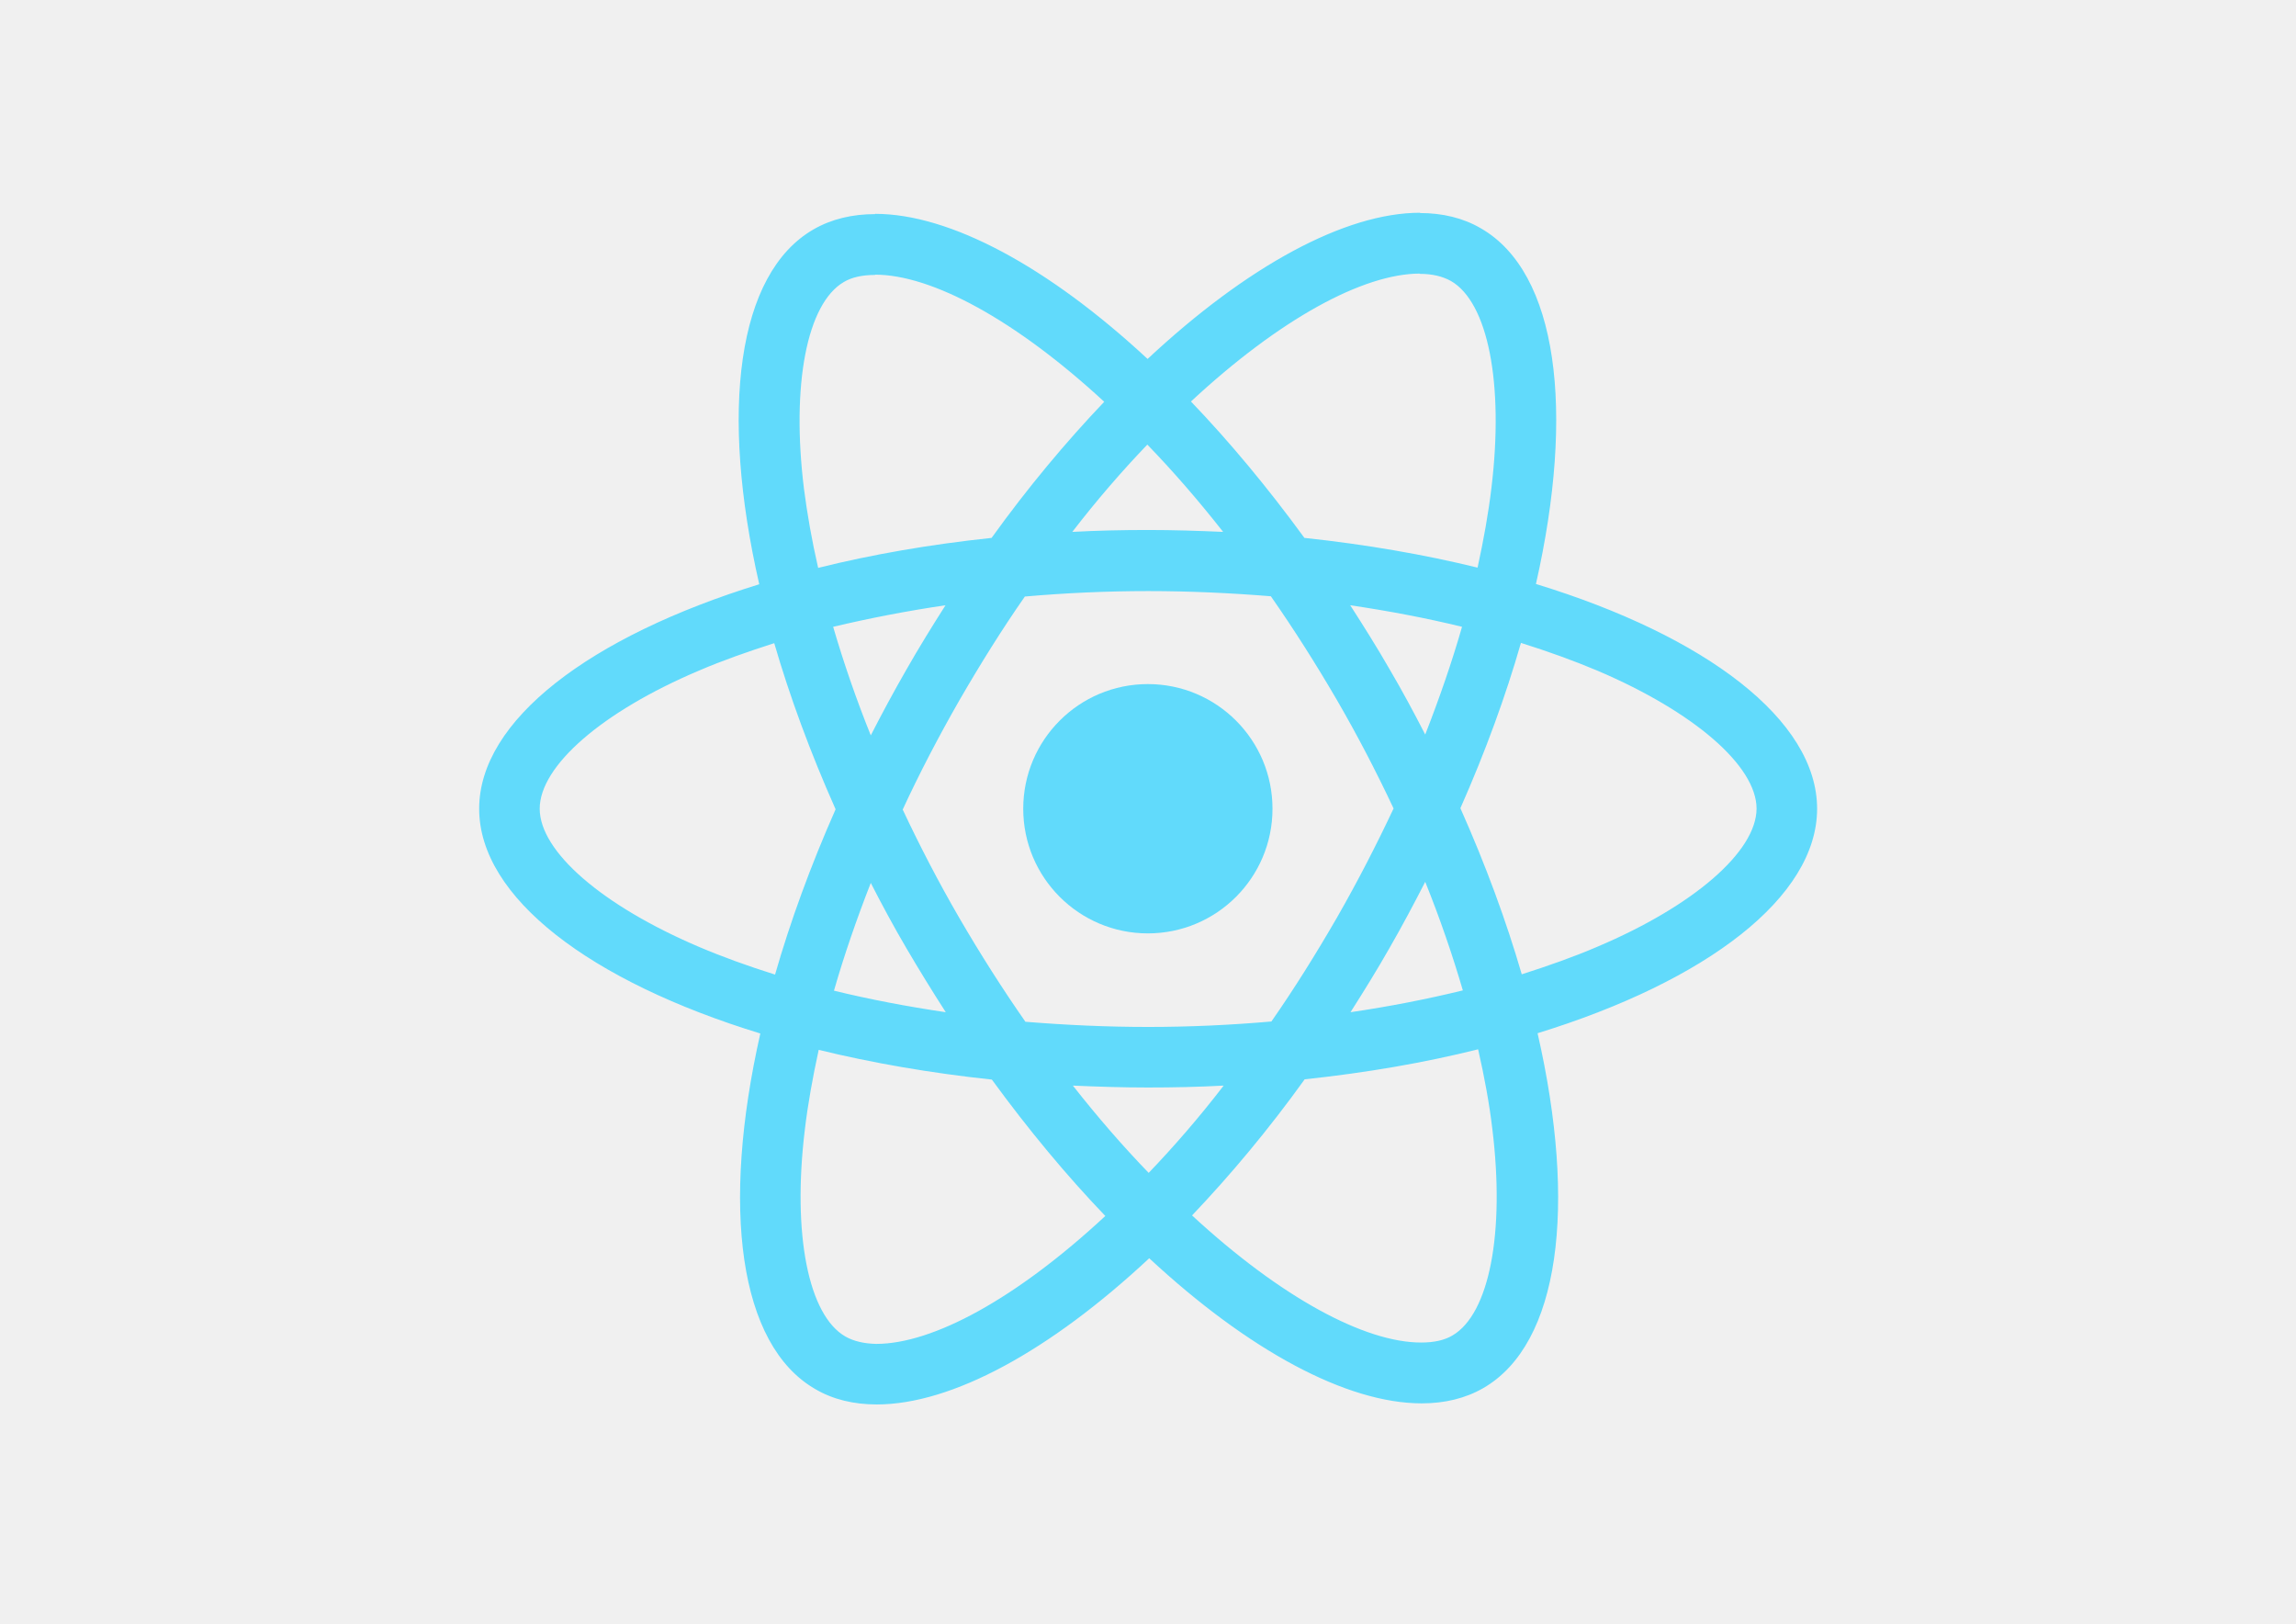
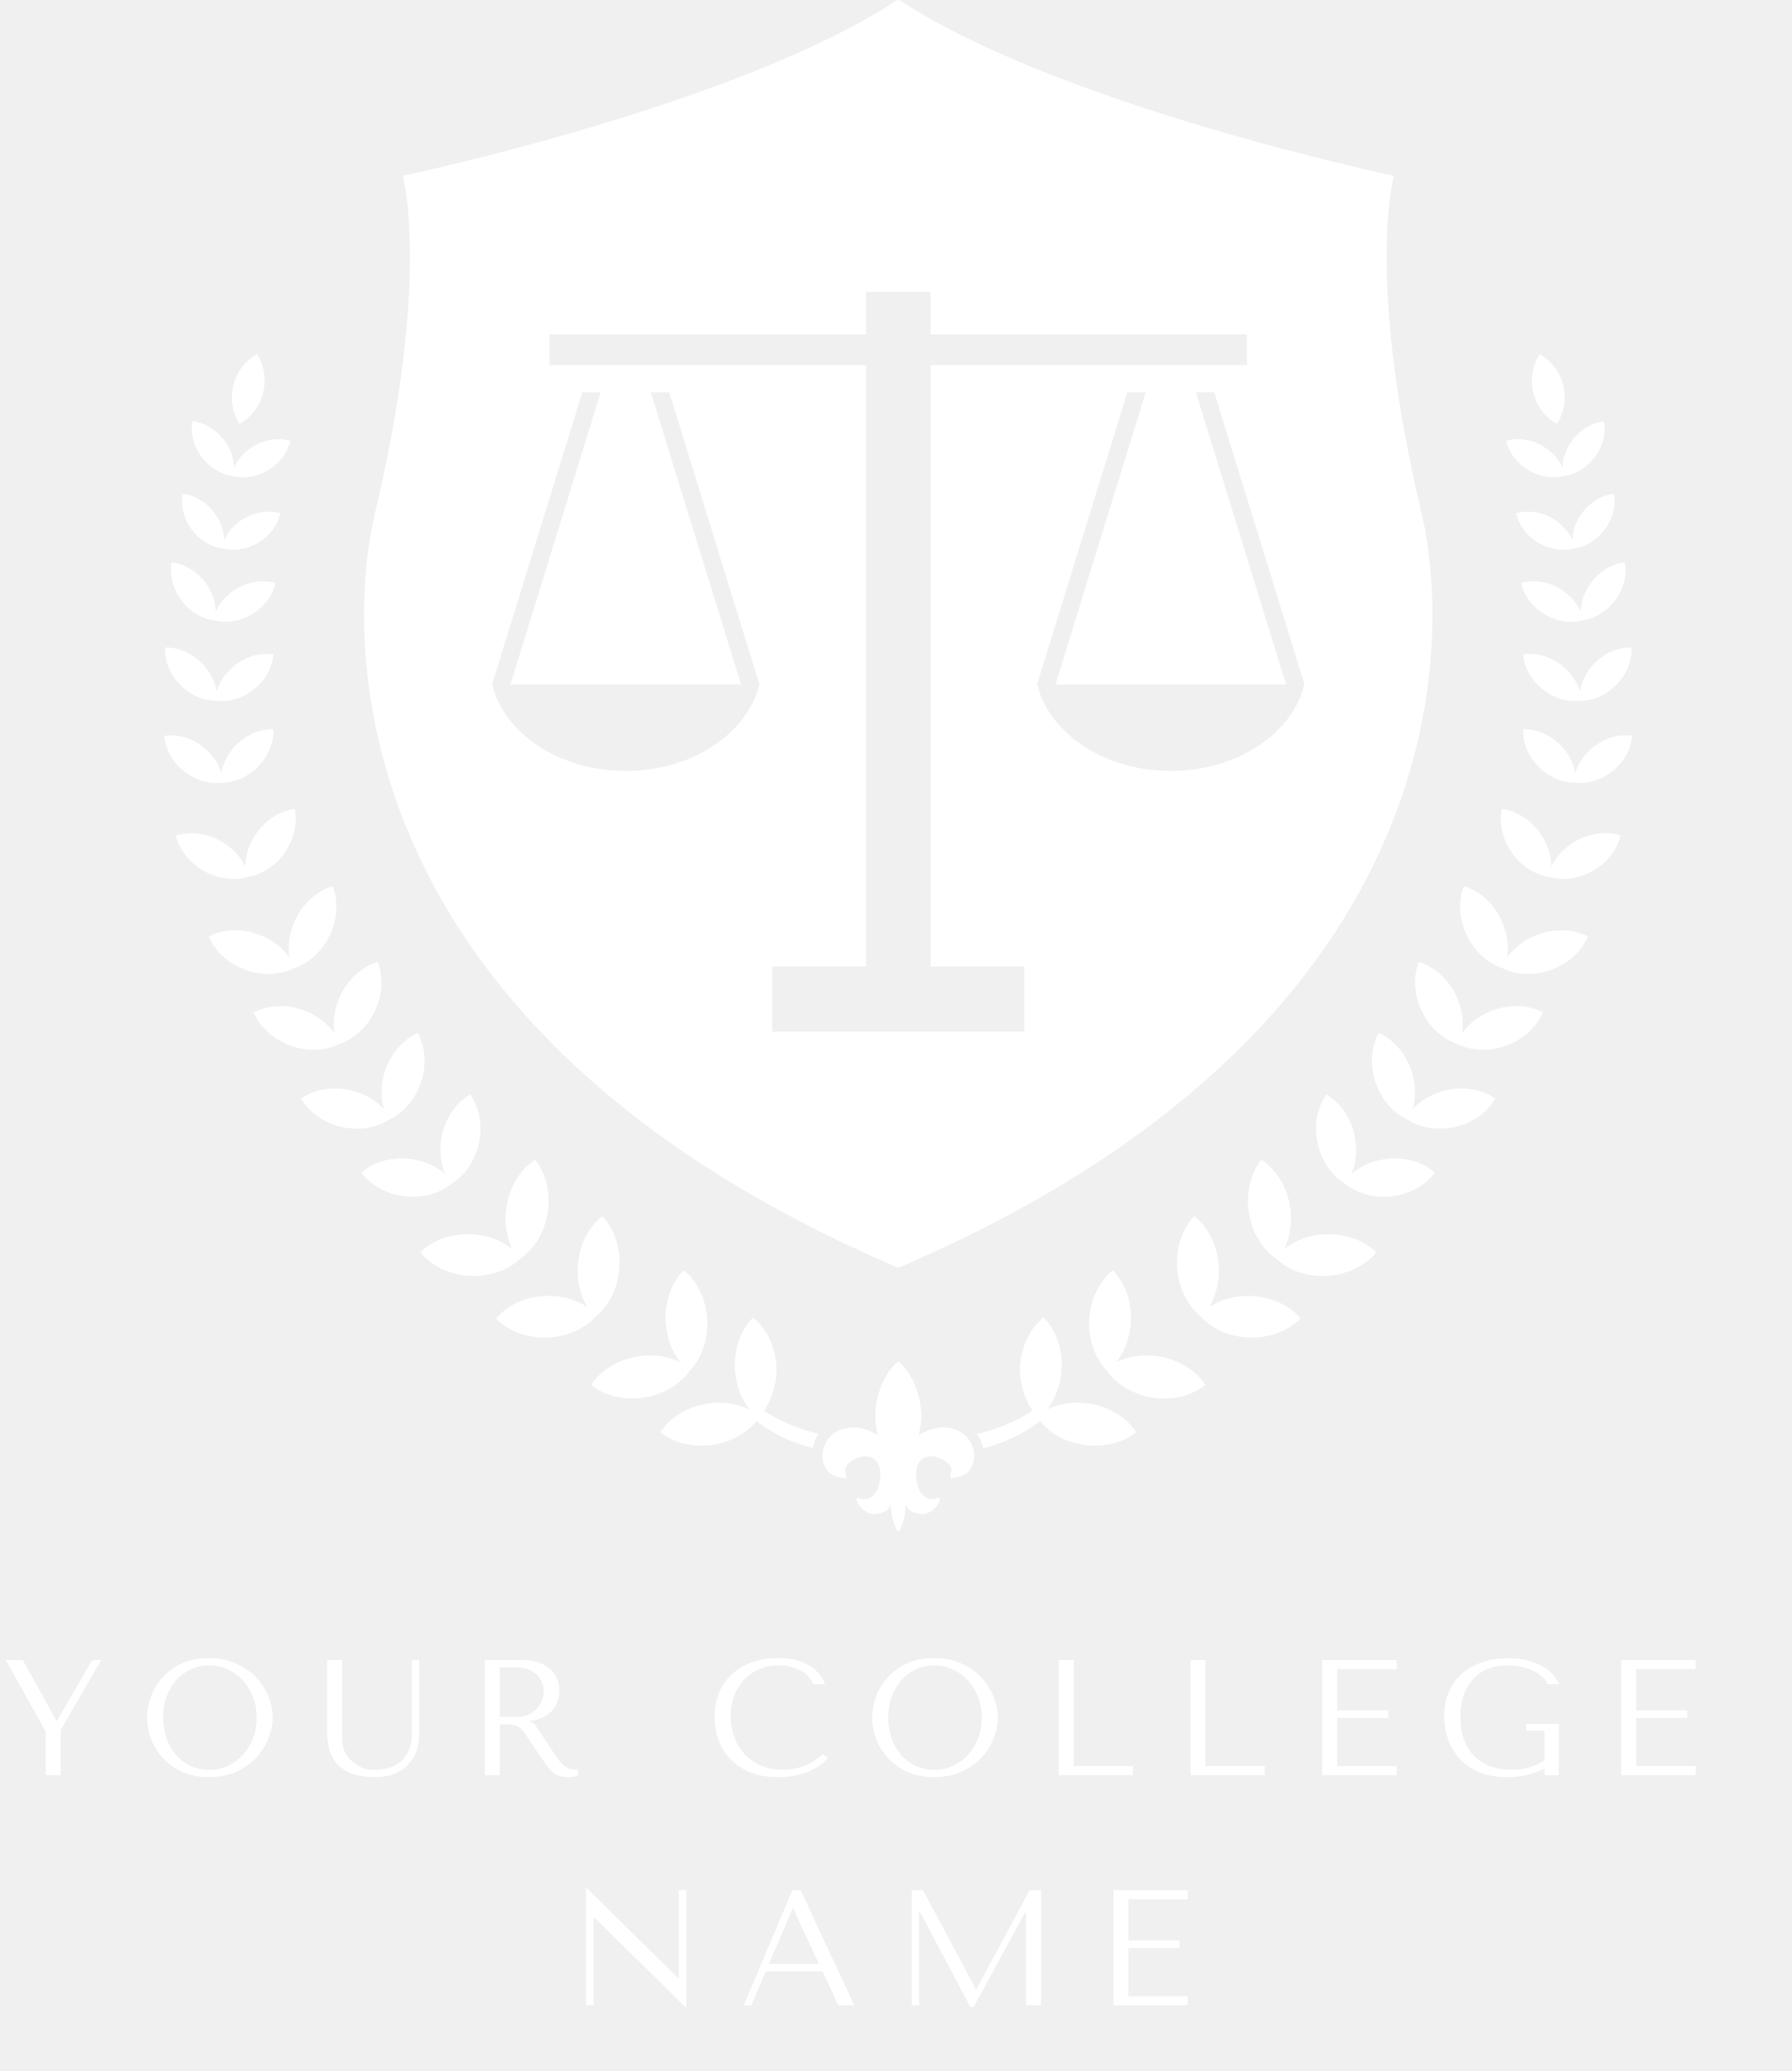
- <svg xmlns="http://www.w3.org/2000/svg" viewBox="0 0 841.9 595.3">
-   <g fill="#61DAFB">
-     <path d="M666.3 296.5c0-32.5-40.7-63.3-103.1-82.4 14.4-63.6 8-114.2-20.2-130.4-6.5-3.8-14.1-5.6-22.4-5.6v22.3c4.6 0 8.3.9 11.4 2.6 13.6 7.8 19.5 37.5 14.9 75.7-1.1 9.4-2.9 19.3-5.1 29.4-19.6-4.8-41-8.5-63.5-10.9-13.5-18.5-27.5-35.3-41.6-50 32.6-30.3 63.2-46.9 84-46.9V78c-27.5 0-63.5 19.6-99.9 53.6-36.4-33.8-72.4-53.2-99.9-53.2v22.3c20.7 0 51.4 16.5 84 46.6-14 14.7-28 31.4-41.3 49.9-22.6 2.4-44 6.1-63.6 11-2.3-10-4-19.7-5.2-29-4.7-38.2 1.1-67.9 14.6-75.8 3-1.8 6.9-2.6 11.5-2.6V78.5c-8.4 0-16 1.8-22.6 5.6-28.1 16.2-34.4 66.7-19.9 130.1-62.2 19.2-102.7 49.9-102.7 82.3 0 32.5 40.7 63.3 103.1 82.4-14.4 63.6-8 114.2 20.2 130.4 6.5 3.8 14.1 5.6 22.5 5.6 27.5 0 63.5-19.6 99.9-53.6 36.4 33.8 72.4 53.2 99.9 53.2 8.4 0 16-1.8 22.6-5.6 28.1-16.2 34.4-66.7 19.9-130.1 62-19.1 102.5-49.9 102.5-82.3zm-130.2-66.7c-3.7 12.9-8.3 26.2-13.5 39.5-4.1-8-8.4-16-13.1-24-4.6-8-9.5-15.8-14.4-23.4 14.2 2.1 27.9 4.7 41 7.9zm-45.8 106.5c-7.8 13.5-15.8 26.3-24.1 38.2-14.9 1.3-30 2-45.2 2-15.1 0-30.2-.7-45-1.9-8.3-11.9-16.4-24.6-24.2-38-7.6-13.1-14.5-26.4-20.8-39.8 6.2-13.4 13.2-26.8 20.7-39.9 7.8-13.5 15.8-26.3 24.1-38.2 14.9-1.3 30-2 45.2-2 15.1 0 30.2.7 45 1.9 8.3 11.9 16.4 24.6 24.2 38 7.6 13.1 14.5 26.4 20.8 39.8-6.3 13.4-13.2 26.8-20.7 39.9zm32.3-13c5.4 13.4 10 26.8 13.8 39.8-13.1 3.2-26.9 5.9-41.2 8 4.9-7.7 9.8-15.6 14.4-23.7 4.6-8 8.9-16.1 13-24.1zM421.2 430c-9.3-9.6-18.6-20.3-27.8-32 9 .4 18.2.7 27.5.7 9.4 0 18.7-.2 27.8-.7-9 11.7-18.3 22.4-27.5 32zm-74.4-58.9c-14.2-2.1-27.9-4.7-41-7.9 3.7-12.9 8.3-26.2 13.5-39.5 4.1 8 8.4 16 13.1 24 4.7 8 9.5 15.8 14.4 23.4zM420.7 163c9.3 9.6 18.6 20.3 27.8 32-9-.4-18.2-.7-27.5-.7-9.4 0-18.7.2-27.8.7 9-11.7 18.3-22.4 27.5-32zm-74 58.9c-4.9 7.7-9.8 15.6-14.4 23.7-4.6 8-8.9 16-13 24-5.4-13.4-10-26.8-13.8-39.8 13.1-3.1 26.9-5.8 41.2-7.9zm-90.5 125.2c-35.4-15.1-58.3-34.9-58.3-50.6 0-15.7 22.9-35.6 58.3-50.6 8.6-3.7 18-7 27.7-10.1 5.7 19.6 13.2 40 22.5 60.9-9.2 20.8-16.6 41.1-22.2 60.6-9.9-3.1-19.3-6.5-28-10.2zM310 490c-13.6-7.8-19.5-37.5-14.9-75.7 1.1-9.4 2.9-19.3 5.1-29.4 19.6 4.8 41 8.5 63.5 10.9 13.5 18.5 27.5 35.3 41.6 50-32.6 30.3-63.2 46.9-84 46.9-4.5-.1-8.3-1-11.3-2.7zm237.2-76.2c4.7 38.2-1.1 67.9-14.6 75.8-3 1.8-6.9 2.6-11.5 2.6-20.7 0-51.4-16.5-84-46.6 14-14.7 28-31.4 41.3-49.9 22.6-2.4 44-6.1 63.6-11 2.3 10.1 4.1 19.8 5.2 29.1zm38.5-66.7c-8.6 3.7-18 7-27.7 10.1-5.7-19.6-13.2-40-22.5-60.9 9.2-20.8 16.6-41.1 22.2-60.6 9.9 3.1 19.3 6.5 28.1 10.2 35.4 15.1 58.3 34.9 58.3 50.6-.1 15.7-23 35.6-58.4 50.6zM320.8 78.4z" />
-     <circle cx="420.9" cy="296.5" r="45.7" />
-     <path d="M520.5 78.1z" />
-   </g>
+ <svg xmlns="http://www.w3.org/2000/svg" width="109" height="126" viewBox="0 0 109 126" fill="none">
+   <path d="M92.991 28.614C93.702 29.037 94.495 29.137 95.152 28.956C95.829 28.871 96.523 28.475 97.018 27.812C97.529 27.129 97.71 26.323 97.578 25.636C96.882 25.704 96.16 26.107 95.65 26.79C95.265 27.305 95.067 27.891 95.05 28.442C94.823 27.939 94.417 27.474 93.863 27.145C93.13 26.71 92.31 26.614 91.64 26.818C91.781 27.504 92.258 28.178 92.991 28.614Z" fill="white" />
+   <path d="M16.301 28.614C15.589 29.037 14.797 29.137 14.139 28.956C13.462 28.871 12.768 28.475 12.273 27.812C11.762 27.129 11.581 26.323 11.713 25.636C12.41 25.704 13.131 26.107 13.642 26.79C14.027 27.305 14.224 27.891 14.241 28.442C14.468 27.939 14.875 27.474 15.428 27.145C16.161 26.71 16.982 26.614 17.651 26.818C17.51 27.504 17.034 28.178 16.301 28.614Z" fill="white" />
+   <path d="M96.251 31.201C95.866 31.717 95.669 32.302 95.652 32.854C95.425 32.351 95.018 31.886 94.465 31.557C93.732 31.122 92.911 31.026 92.242 31.23C92.383 31.916 92.859 32.59 93.592 33.026C94.304 33.449 95.096 33.548 95.754 33.368C96.431 33.283 97.125 32.887 97.62 32.224C98.13 31.541 98.312 30.735 98.18 30.048C97.483 30.116 96.762 30.518 96.251 31.201Z" fill="white" />
+   <path d="M13.04 31.201C13.425 31.717 13.623 32.302 13.64 32.854C13.867 32.351 14.273 31.886 14.826 31.557C15.56 31.122 16.38 31.026 17.049 31.23C16.909 31.916 16.432 32.59 15.699 33.026C14.988 33.449 14.195 33.548 13.537 33.368C12.86 33.283 12.167 32.887 11.671 32.224C11.161 31.541 10.979 30.735 11.112 30.048C11.808 30.116 12.529 30.518 13.04 31.201Z" fill="white" />
+   <path d="M96.797 35.445C96.388 35.992 96.179 36.613 96.161 37.198C95.92 36.664 95.489 36.171 94.902 35.822C94.124 35.36 93.253 35.258 92.543 35.475C92.692 36.203 93.198 36.918 93.976 37.38C94.731 37.829 95.571 37.935 96.269 37.743C96.988 37.653 97.724 37.233 98.249 36.53C98.791 35.805 98.984 34.95 98.843 34.221C98.104 34.293 97.339 34.72 96.797 35.445Z" fill="white" />
+   <path d="M12.494 35.445C12.903 35.992 13.112 36.613 13.13 37.198C13.371 36.664 13.803 36.171 14.39 35.822C15.168 35.36 16.038 35.258 16.748 35.475C16.599 36.203 16.093 36.918 15.316 37.38C14.561 37.829 13.72 37.935 13.022 37.743C12.303 37.653 11.568 37.233 11.042 36.53C10.5 35.805 10.308 34.95 10.448 34.221C11.187 34.293 11.952 34.72 12.494 35.445Z" fill="white" />
+   <path d="M96.112 42.062C95.94 41.486 95.567 40.924 95.017 40.489C94.287 39.912 93.414 39.69 92.661 39.814C92.715 40.576 93.132 41.374 93.861 41.95C94.569 42.51 95.411 42.733 96.148 42.632C96.892 42.638 97.699 42.311 98.331 41.666C98.981 41.002 99.294 40.157 99.25 39.395C98.487 39.367 97.65 39.698 96.999 40.363C96.508 40.864 96.21 41.469 96.112 42.062Z" fill="white" />
+   <path d="M13.179 42.062C13.352 41.486 13.724 40.924 14.275 40.489C15.004 39.912 15.877 39.69 16.63 39.814C16.577 40.576 16.16 41.374 15.43 41.95C14.722 42.51 13.88 42.733 13.143 42.632C12.399 42.638 11.592 42.311 10.961 41.666C10.31 41.002 9.997 40.157 10.041 39.395C10.804 39.367 11.642 39.698 12.292 40.363C12.783 40.864 13.081 41.469 13.179 42.062Z" fill="white" />
+   <path d="M96.925 45.456C96.372 45.895 96 46.461 95.828 47.041C95.728 46.444 95.426 45.838 94.931 45.335C94.275 44.668 93.432 44.338 92.665 44.368C92.623 45.134 92.94 45.983 93.596 46.649C94.233 47.295 95.045 47.622 95.793 47.614C96.535 47.713 97.381 47.487 98.091 46.922C98.823 46.34 99.24 45.536 99.291 44.771C98.534 44.648 97.657 44.874 96.925 45.456Z" fill="white" />
+   <path d="M12.367 45.456C12.919 45.895 13.292 46.461 13.463 47.041C13.564 46.444 13.865 45.838 14.36 45.335C15.016 44.668 15.86 44.338 16.627 44.368C16.668 45.134 16.351 45.983 15.695 46.649C15.059 47.295 14.246 47.622 13.498 47.614C12.757 47.713 11.911 47.487 11.2 46.922C10.469 46.34 10.051 45.536 10 44.771C10.758 44.648 11.635 44.874 12.367 45.456Z" fill="white" />
+   <path d="M95.86 51.173C95.174 51.558 94.664 52.115 94.372 52.723C94.368 52.048 94.144 51.328 93.688 50.686C93.084 49.837 92.215 49.324 91.365 49.221C91.184 50.057 91.382 51.047 91.986 51.896C92.572 52.72 93.408 53.224 94.232 53.347C95.031 53.587 96.002 53.488 96.883 52.993C97.792 52.482 98.393 51.672 98.585 50.838C97.773 50.569 96.769 50.662 95.86 51.173Z" fill="white" />
+   <path d="M13.431 51.173C14.117 51.558 14.627 52.115 14.919 52.723C14.924 52.048 15.148 51.328 15.604 50.686C16.207 49.837 17.077 49.324 17.926 49.221C18.108 50.057 17.909 51.047 17.305 51.896C16.72 52.72 15.884 53.224 15.059 53.347C14.26 53.587 13.289 53.488 12.408 52.993C11.5 52.482 10.898 51.672 10.706 50.838C11.518 50.569 12.523 50.662 13.431 51.173Z" fill="white" />
+   <path d="M93.578 56.848C92.764 57.142 92.11 57.653 91.683 58.26C91.8 57.527 91.688 56.705 91.31 55.926C90.809 54.895 89.959 54.182 89.056 53.916C88.708 54.789 88.743 55.899 89.244 56.93C89.73 57.93 90.546 58.628 91.418 58.912C92.241 59.317 93.312 59.386 94.358 59.008C95.436 58.619 96.236 57.849 96.595 56.979C95.763 56.54 94.656 56.459 93.578 56.848Z" fill="white" />
+   <path d="M15.713 56.848C16.527 57.142 17.181 57.653 17.608 58.26C17.491 57.527 17.604 56.705 17.982 55.926C18.483 54.895 19.333 54.182 20.235 53.916C20.584 54.789 20.548 55.899 20.047 56.93C19.561 57.93 18.746 58.628 17.873 58.912C17.05 59.317 15.979 59.386 14.933 59.008C13.855 58.619 13.056 57.849 12.696 56.979C13.528 56.54 14.635 56.459 15.713 56.848Z" fill="white" />
+   <path d="M90.838 61.461C90.024 61.755 89.369 62.266 88.942 62.872C89.06 62.14 88.947 61.317 88.569 60.539C88.068 59.508 87.218 58.794 86.316 58.528C85.967 59.402 86.003 60.512 86.504 61.543C86.99 62.543 87.805 63.241 88.677 63.524C89.5 63.93 90.571 63.998 91.618 63.621C92.696 63.231 93.495 62.461 93.855 61.592C93.023 61.153 91.916 61.071 90.838 61.461Z" fill="white" />
+   <path d="M18.454 61.461C19.268 61.755 19.922 62.266 20.349 62.872C20.232 62.14 20.344 61.317 20.722 60.539C21.223 59.508 22.073 58.794 22.976 58.528C23.325 59.402 23.289 60.512 22.788 61.543C22.302 62.543 21.486 63.241 20.614 63.524C19.791 63.93 18.72 63.998 17.674 63.621C16.596 63.231 15.796 62.461 15.437 61.592C16.269 61.153 17.376 61.071 18.454 61.461Z" fill="white" />
+   <path d="M87.993 66.326C87.149 66.515 86.435 66.939 85.935 67.488C86.144 66.776 86.136 65.945 85.859 65.126C85.491 64.04 84.738 63.225 83.876 62.847C83.42 63.67 83.316 64.775 83.683 65.861C84.039 66.915 84.76 67.71 85.59 68.101C86.356 68.607 87.409 68.81 88.495 68.567C89.613 68.316 90.504 67.653 90.97 66.836C90.2 66.295 89.111 66.075 87.993 66.326Z" fill="white" />
+   <path d="M21.299 66.326C22.143 66.515 22.856 66.939 23.356 67.488C23.148 66.776 23.156 65.945 23.433 65.126C23.8 64.04 24.554 63.225 25.415 62.847C25.871 63.67 25.975 64.775 25.608 65.861C25.252 66.915 24.531 67.71 23.701 68.101C22.936 68.607 21.882 68.81 20.797 68.567C19.678 68.316 18.788 67.653 18.322 66.836C19.092 66.295 20.18 66.075 21.299 66.326Z" fill="white" />
+   <path d="M84.39 70.503C83.53 70.597 82.773 70.939 82.215 71.428C82.502 70.744 82.587 69.918 82.403 69.072C82.16 67.952 81.502 67.058 80.688 66.586C80.143 67.353 79.916 68.44 80.159 69.56C80.395 70.647 81.023 71.517 81.803 71.999C82.507 72.587 83.532 72.906 84.638 72.786C85.777 72.662 86.736 72.103 87.291 71.343C86.586 70.72 85.529 70.38 84.39 70.503Z" fill="white" />
+   <path d="M24.901 70.503C25.762 70.597 26.518 70.939 27.076 71.428C26.789 70.744 26.704 69.918 26.888 69.072C27.132 67.952 27.789 67.058 28.603 66.586C29.148 67.353 29.376 68.44 29.132 69.56C28.896 70.647 28.268 71.517 27.488 71.999C26.784 72.587 25.759 72.906 24.654 72.786C23.514 72.662 22.555 72.103 22 71.343C22.705 70.72 23.762 70.38 24.901 70.503Z" fill="white" />
+   <path d="M80.579 75.094C79.626 75.146 78.772 75.477 78.129 75.982C78.486 75.246 78.629 74.341 78.477 73.4C78.276 72.152 77.606 71.128 76.738 70.56C76.092 71.371 75.776 72.554 75.977 73.802C76.172 75.013 76.811 76.009 77.641 76.586C78.381 77.275 79.49 77.689 80.715 77.623C81.977 77.555 83.066 76.996 83.722 76.193C82.983 75.465 81.841 75.027 80.579 75.094Z" fill="white" />
+   <path d="M28.713 75.094C29.666 75.146 30.519 75.477 31.163 75.982C30.806 75.246 30.663 74.341 30.814 73.4C31.015 72.152 31.685 71.128 32.553 70.56C33.2 71.371 33.515 72.554 33.314 73.802C33.119 75.013 32.48 76.009 31.65 76.586C30.91 77.275 29.801 77.689 28.577 77.623C27.315 77.555 26.226 76.996 25.569 76.193C26.308 75.465 27.451 75.027 28.713 75.094Z" fill="white" />
+   <path d="M76.084 78.846C75.13 78.814 74.251 79.07 73.566 79.517C73.985 78.815 74.207 77.927 74.137 76.975C74.046 75.715 73.467 74.636 72.651 73.995C71.937 74.747 71.52 75.898 71.612 77.159C71.701 78.382 72.251 79.43 73.028 80.077C73.705 80.828 74.774 81.336 75.999 81.377C77.263 81.418 78.396 80.957 79.12 80.213C78.447 79.424 77.347 78.888 76.084 78.846Z" fill="white" />
+   <path d="M33.208 78.846C34.161 78.814 35.04 79.07 35.725 79.517C35.306 78.815 35.085 77.927 35.154 76.975C35.246 75.715 35.825 74.636 36.64 73.995C37.354 74.747 37.771 75.898 37.679 77.159C37.59 78.382 37.041 79.43 36.263 80.077C35.586 80.828 34.517 81.336 33.292 81.377C32.029 81.418 30.895 80.957 30.172 80.213C30.844 79.424 31.945 78.888 33.208 78.846Z" fill="white" />
+   <path d="M70.49 82.524C69.548 82.373 68.644 82.516 67.908 82.874C68.412 82.23 68.743 81.376 68.794 80.423C68.861 79.161 68.423 78.019 67.694 77.281C66.891 77.937 66.333 79.026 66.266 80.288C66.2 81.513 66.614 82.622 67.304 83.361C67.882 84.192 68.878 84.83 70.089 85.024C71.337 85.224 72.519 84.908 73.33 84.262C72.762 83.394 71.738 82.724 70.49 82.524Z" fill="white" />
+   <path d="M38.801 82.524C39.743 82.373 40.647 82.516 41.383 82.874C40.879 82.23 40.548 81.376 40.497 80.423C40.43 79.161 40.869 78.019 41.597 77.281C42.4 77.937 42.958 79.026 43.026 80.288C43.091 81.513 42.677 82.622 41.987 83.361C41.41 84.192 40.413 84.83 39.202 85.024C37.955 85.224 36.772 84.908 35.961 84.262C36.529 83.394 37.553 82.724 38.801 82.524Z" fill="white" />
+   <path d="M94.716 25.797C95.142 25.121 95.304 24.281 95.097 23.444C94.889 22.607 94.353 21.94 93.66 21.541C93.234 22.217 93.072 23.058 93.279 23.895C93.487 24.732 94.023 25.399 94.716 25.797Z" fill="white" />
+   <path d="M14.575 25.797C14.15 25.121 13.987 24.281 14.194 23.444C14.402 22.607 14.938 21.94 15.631 21.541C16.057 22.217 16.22 23.058 16.012 23.895C15.805 24.732 15.268 25.399 14.575 25.797Z" fill="white" />
+   <path d="M86.464 31.15C83.055 16.778 84.793 10.695 84.793 10.695C84.793 10.695 64.405 6.417 54.712 0C54.69 0.013 54.668 0.025 54.646 0.038C54.623 0.025 54.601 0.013 54.579 0C44.886 6.417 24.498 10.695 24.498 10.695C24.498 10.695 26.236 16.778 22.827 31.15C20.904 39.257 20.822 62.677 54.646 77.131C88.469 62.677 88.387 39.257 86.464 31.15ZM46.177 41.724C45.395 44.68 42.066 46.903 38.068 46.903C34.034 46.903 30.677 44.641 29.935 41.645H29.978L29.937 41.632L35.424 23.864H36.543L31.052 41.645H45.082L39.591 23.864H40.71L46.221 41.71L46.177 41.724ZM62.311 62.768H46.981V58.802H52.685V22.215H33.433V20.343H52.685V17.759H56.606V20.343H75.858V22.215H56.606V58.802H62.311V62.768ZM71.223 46.903C67.226 46.903 63.896 44.68 63.115 41.724L63.07 41.71L68.581 23.864H69.7L64.209 41.645H78.24L72.748 23.864H73.867L79.355 41.632L79.313 41.645H79.356C78.614 44.641 75.257 46.903 71.223 46.903Z" fill="white" />
+   <path d="M66.279 85.398C65.337 85.247 64.433 85.391 63.697 85.748C64.201 85.104 64.532 84.25 64.583 83.298C64.65 82.036 64.211 80.893 63.483 80.155C62.68 80.811 62.122 81.901 62.055 83.163C62.003 84.13 62.355 85.132 62.801 85.83C62.266 86.216 61.03 86.875 59.429 87.25C59.649 87.499 59.767 87.859 59.824 88.114C60.96 87.811 62.211 87.306 63.263 86.453C63.856 87.175 64.776 87.722 65.878 87.898C67.126 88.098 68.308 87.783 69.119 87.136C68.551 86.268 67.527 85.599 66.279 85.398Z" fill="white" />
+   <path d="M49.795 87.235C48.227 86.857 47.018 86.211 46.49 85.83C46.936 85.132 47.288 84.13 47.237 83.163C47.169 81.901 46.611 80.811 45.809 80.155C45.08 80.893 44.641 82.036 44.709 83.298C44.759 84.25 45.09 85.104 45.594 85.748C44.859 85.391 43.955 85.247 43.013 85.398C41.765 85.599 40.74 86.268 40.172 87.136C40.983 87.783 42.166 88.098 43.414 87.898C44.515 87.722 45.436 87.175 46.028 86.453C47.073 87.3 48.315 87.803 49.444 88.108C49.494 87.867 49.598 87.516 49.795 87.235Z" fill="white" />
+   <path d="M59.234 88.284C59.158 87.852 58.991 87.626 58.755 87.368C58.553 87.169 58.295 87.007 57.968 86.921C57.161 86.708 56.42 86.989 55.885 87.321C55.996 86.901 56.061 86.448 56.039 85.985C55.958 84.209 54.998 83.037 54.646 82.856C54.293 83.037 53.333 84.209 53.252 85.985C53.231 86.448 53.296 86.901 53.406 87.321C52.871 86.989 52.13 86.708 51.323 86.921C50.99 87.009 50.727 87.174 50.523 87.379C50.326 87.559 50.159 87.862 50.055 88.304C49.949 88.97 50.239 89.652 50.923 89.843C52.22 90.205 50.722 89.458 51.917 88.81C52.714 88.376 53.61 88.608 53.556 89.784C53.521 90.544 53.148 91.467 52.249 91.139C51.845 90.991 52.384 92.085 53.125 92.116C53.382 92.126 54.094 92.027 54.191 91.505C54.191 92.165 54.427 93.004 54.646 93.186C54.864 93.004 55.101 92.165 55.101 91.505C55.197 92.027 55.91 92.126 56.166 92.116C56.907 92.085 57.446 90.991 57.043 91.139C56.143 91.467 55.77 90.544 55.736 89.784C55.681 88.608 56.577 88.376 57.374 88.81C58.569 89.458 57.071 90.205 58.368 89.843C59.059 89.65 59.349 88.956 59.234 88.284Z" fill="white" />
+   <path d="M0.359 101L2.779 105.35V108H3.689V105.26L6.149 101H5.609L3.469 104.69H3.429L1.389 101H0.359ZM8.945 104.5C8.945 104.873 9.015 105.273 9.155 105.7C9.302 106.12 9.529 106.51 9.835 106.87C10.142 107.23 10.532 107.53 11.005 107.77C11.479 108.003 12.045 108.12 12.705 108.12C13.152 108.12 13.555 108.067 13.915 107.96C14.282 107.847 14.609 107.697 14.895 107.51C15.189 107.323 15.442 107.11 15.655 106.87C15.869 106.623 16.042 106.367 16.175 106.1C16.315 105.827 16.419 105.553 16.485 105.28C16.559 105.007 16.595 104.747 16.595 104.5C16.595 104.127 16.519 103.73 16.365 103.31C16.212 102.883 15.975 102.49 15.655 102.13C15.335 101.77 14.929 101.473 14.435 101.24C13.949 101 13.372 100.88 12.705 100.88C12.045 100.88 11.479 100.997 11.005 101.23C10.532 101.463 10.142 101.76 9.835 102.12C9.529 102.473 9.302 102.863 9.155 103.29C9.015 103.717 8.945 104.12 8.945 104.5ZM9.925 104.5C9.925 104.033 9.995 103.607 10.135 103.22C10.282 102.827 10.479 102.49 10.725 102.21C10.979 101.93 11.275 101.713 11.615 101.56C11.955 101.4 12.325 101.32 12.725 101.32C13.119 101.32 13.489 101.4 13.835 101.56C14.189 101.713 14.495 101.93 14.755 102.21C15.022 102.49 15.232 102.827 15.385 103.22C15.539 103.607 15.615 104.033 15.615 104.5C15.615 104.967 15.539 105.397 15.385 105.79C15.232 106.177 15.022 106.51 14.755 106.79C14.495 107.07 14.189 107.29 13.835 107.45C13.489 107.603 13.119 107.68 12.725 107.68C12.325 107.68 11.955 107.603 11.615 107.45C11.275 107.29 10.979 107.07 10.725 106.79C10.479 106.51 10.282 106.177 10.135 105.79C9.995 105.397 9.925 104.967 9.925 104.5ZM19.898 101V105.3C19.898 105.573 19.924 105.877 19.978 106.21C20.031 106.537 20.158 106.843 20.358 107.13C20.558 107.41 20.854 107.647 21.248 107.84C21.641 108.027 22.178 108.12 22.858 108.12C23.284 108.12 23.661 108.053 23.988 107.92C24.321 107.787 24.598 107.603 24.818 107.37C25.044 107.137 25.214 106.867 25.328 106.56C25.441 106.247 25.498 105.913 25.498 105.56V101H25.058V105.23C25.058 105.377 25.054 105.527 25.048 105.68C25.041 105.827 25.021 105.977 24.988 106.13C24.954 106.277 24.901 106.423 24.828 106.57C24.761 106.717 24.661 106.863 24.528 107.01C24.288 107.27 24.018 107.447 23.718 107.54C23.418 107.633 23.104 107.68 22.778 107.68C22.498 107.68 22.248 107.637 22.028 107.55C21.814 107.463 21.611 107.333 21.418 107.16C21.264 107.027 21.148 106.893 21.068 106.76C20.988 106.627 20.928 106.497 20.888 106.37C20.848 106.237 20.824 106.103 20.818 105.97C20.811 105.837 20.808 105.703 20.808 105.57V101H19.898ZM29.495 101V108H30.405V104.91H30.845C31.032 104.91 31.185 104.927 31.305 104.96C31.432 104.993 31.545 105.05 31.645 105.13C31.745 105.21 31.838 105.313 31.925 105.44C32.012 105.567 32.115 105.723 32.235 105.91L33.025 107.08C33.125 107.233 33.222 107.373 33.315 107.5C33.415 107.627 33.522 107.737 33.635 107.83C33.748 107.917 33.875 107.987 34.015 108.04C34.162 108.093 34.335 108.12 34.535 108.12C34.682 108.12 34.802 108.113 34.895 108.1C34.988 108.087 35.082 108.053 35.175 108V107.63C35.142 107.637 35.108 107.643 35.075 107.65C35.042 107.65 35.008 107.65 34.975 107.65C34.835 107.65 34.712 107.63 34.605 107.59C34.498 107.55 34.398 107.493 34.305 107.42C34.212 107.34 34.122 107.247 34.035 107.14C33.948 107.027 33.858 106.9 33.765 106.76C33.485 106.353 33.268 106.03 33.115 105.79C32.962 105.543 32.838 105.353 32.745 105.22C32.658 105.087 32.585 104.99 32.525 104.93C32.472 104.87 32.405 104.82 32.325 104.78L32.225 104.73V104.69C32.545 104.67 32.818 104.6 33.045 104.48C33.278 104.36 33.468 104.21 33.615 104.03C33.762 103.85 33.868 103.657 33.935 103.45C34.002 103.237 34.035 103.03 34.035 102.83C34.035 102.65 33.998 102.453 33.925 102.24C33.858 102.027 33.738 101.83 33.565 101.65C33.398 101.463 33.168 101.31 32.875 101.19C32.582 101.063 32.212 101 31.765 101H29.495ZM30.405 101.44H31.415C31.668 101.44 31.895 101.477 32.095 101.55C32.302 101.623 32.478 101.727 32.625 101.86C32.772 101.987 32.882 102.14 32.955 102.32C33.035 102.5 33.075 102.697 33.075 102.91C33.075 103.09 33.038 103.273 32.965 103.46C32.898 103.64 32.795 103.807 32.655 103.96C32.515 104.107 32.342 104.227 32.135 104.32C31.935 104.413 31.702 104.46 31.435 104.46H30.405V101.44ZM50.059 106.71C49.379 107.35 48.572 107.67 47.639 107.67C47.119 107.67 46.659 107.58 46.259 107.4C45.859 107.22 45.525 106.98 45.259 106.68C44.992 106.38 44.789 106.033 44.649 105.64C44.515 105.247 44.449 104.837 44.449 104.41C44.449 103.957 44.519 103.543 44.659 103.17C44.805 102.79 45.009 102.463 45.269 102.19C45.529 101.917 45.835 101.703 46.189 101.55C46.549 101.397 46.939 101.32 47.359 101.32C47.645 101.32 47.905 101.353 48.139 101.42C48.379 101.487 48.589 101.573 48.769 101.68C48.955 101.787 49.105 101.91 49.219 102.05C49.339 102.183 49.422 102.32 49.469 102.46H50.209C50.109 102.233 49.979 102.023 49.819 101.83C49.665 101.637 49.472 101.47 49.239 101.33C49.005 101.19 48.732 101.08 48.419 101C48.105 100.92 47.749 100.88 47.349 100.88C46.769 100.88 46.239 100.963 45.759 101.13C45.285 101.297 44.879 101.537 44.539 101.85C44.199 102.157 43.935 102.53 43.749 102.97C43.562 103.403 43.469 103.89 43.469 104.43C43.469 104.897 43.542 105.353 43.689 105.8C43.842 106.24 44.075 106.633 44.389 106.98C44.702 107.32 45.102 107.597 45.589 107.81C46.075 108.017 46.655 108.12 47.329 108.12C47.755 108.12 48.135 108.08 48.469 108C48.809 107.92 49.102 107.823 49.349 107.71C49.602 107.59 49.812 107.463 49.979 107.33C50.145 107.197 50.272 107.08 50.359 106.98L50.059 106.71ZM53.057 104.5C53.057 104.873 53.127 105.273 53.267 105.7C53.413 106.12 53.64 106.51 53.947 106.87C54.253 107.23 54.643 107.53 55.117 107.77C55.59 108.003 56.157 108.12 56.817 108.12C57.263 108.12 57.667 108.067 58.027 107.96C58.393 107.847 58.72 107.697 59.007 107.51C59.3 107.323 59.553 107.11 59.767 106.87C59.98 106.623 60.153 106.367 60.287 106.1C60.427 105.827 60.53 105.553 60.597 105.28C60.67 105.007 60.707 104.747 60.707 104.5C60.707 104.127 60.63 103.73 60.477 103.31C60.323 102.883 60.087 102.49 59.767 102.13C59.447 101.77 59.04 101.473 58.547 101.24C58.06 101 57.483 100.88 56.817 100.88C56.157 100.88 55.59 100.997 55.117 101.23C54.643 101.463 54.253 101.76 53.947 102.12C53.64 102.473 53.413 102.863 53.267 103.29C53.127 103.717 53.057 104.12 53.057 104.5ZM54.037 104.5C54.037 104.033 54.107 103.607 54.247 103.22C54.393 102.827 54.59 102.49 54.837 102.21C55.09 101.93 55.387 101.713 55.727 101.56C56.067 101.4 56.437 101.32 56.837 101.32C57.23 101.32 57.6 101.4 57.947 101.56C58.3 101.713 58.607 101.93 58.867 102.21C59.133 102.49 59.343 102.827 59.497 103.22C59.65 103.607 59.727 104.033 59.727 104.5C59.727 104.967 59.65 105.397 59.497 105.79C59.343 106.177 59.133 106.51 58.867 106.79C58.607 107.07 58.3 107.29 57.947 107.45C57.6 107.603 57.23 107.68 56.837 107.68C56.437 107.68 56.067 107.603 55.727 107.45C55.387 107.29 55.09 107.07 54.837 106.79C54.59 106.51 54.393 106.177 54.247 105.79C54.107 105.397 54.037 104.967 54.037 104.5ZM64.409 108V101H65.319V107.45H68.929V108H64.409ZM72.425 108V101H73.335V107.45H76.945V108H72.425ZM80.44 101V108H84.96V107.45H81.35V104.52H84.45V104.06H81.35V101.55H84.96V101H80.44ZM94.826 104.88H92.846V105.29H93.966V107.1C93.666 107.293 93.359 107.437 93.046 107.53C92.733 107.623 92.376 107.67 91.976 107.67C91.449 107.67 90.989 107.59 90.596 107.43C90.203 107.27 89.876 107.05 89.616 106.77C89.356 106.483 89.159 106.147 89.026 105.76C88.899 105.367 88.836 104.937 88.836 104.47C88.836 104.01 88.896 103.587 89.016 103.2C89.142 102.813 89.329 102.48 89.576 102.2C89.823 101.92 90.123 101.703 90.476 101.55C90.836 101.397 91.252 101.32 91.726 101.32C92.039 101.32 92.332 101.353 92.606 101.42C92.879 101.487 93.123 101.573 93.336 101.68C93.549 101.787 93.722 101.91 93.856 102.05C93.996 102.183 94.086 102.32 94.126 102.46H94.846C94.786 102.313 94.683 102.15 94.536 101.97C94.396 101.783 94.203 101.61 93.956 101.45C93.709 101.29 93.403 101.157 93.036 101.05C92.676 100.937 92.249 100.88 91.756 100.88C91.189 100.88 90.666 100.96 90.186 101.12C89.713 101.28 89.302 101.51 88.956 101.81C88.609 102.11 88.339 102.48 88.146 102.92C87.953 103.353 87.856 103.847 87.856 104.4C87.856 104.873 87.929 105.333 88.076 105.78C88.229 106.22 88.459 106.617 88.766 106.97C89.079 107.317 89.476 107.597 89.956 107.81C90.436 108.017 91.009 108.12 91.676 108.12C92.176 108.12 92.619 108.067 93.006 107.96C93.392 107.847 93.713 107.723 93.966 107.59V108H94.826V104.88ZM98.63 101V108H103.15V107.45H99.54V104.52H102.64V104.06H99.54V101.55H103.15V101H98.63ZM41.29 115V120.35H41.25L35.7 114.88H35.65V122H36.11V116.65H36.15L41.7 122.12H41.75V115H41.29ZM50.036 119.94L50.996 122H51.966L48.706 115H48.206L45.246 122H45.706L46.586 119.94H50.036ZM49.826 119.49H46.776L48.216 116.12H48.256L49.826 119.49ZM56.151 115H55.471V122H55.91V116.29H55.95L59.041 122.12H59.221L62.38 116.33H62.42V122H63.331V115H62.641L59.401 121.01H59.361L56.151 115ZM67.734 115V122H72.254V121.45H68.644V118.52H71.744V118.06H68.644V115.55H72.254V115H67.734Z" fill="white" />
</svg>
